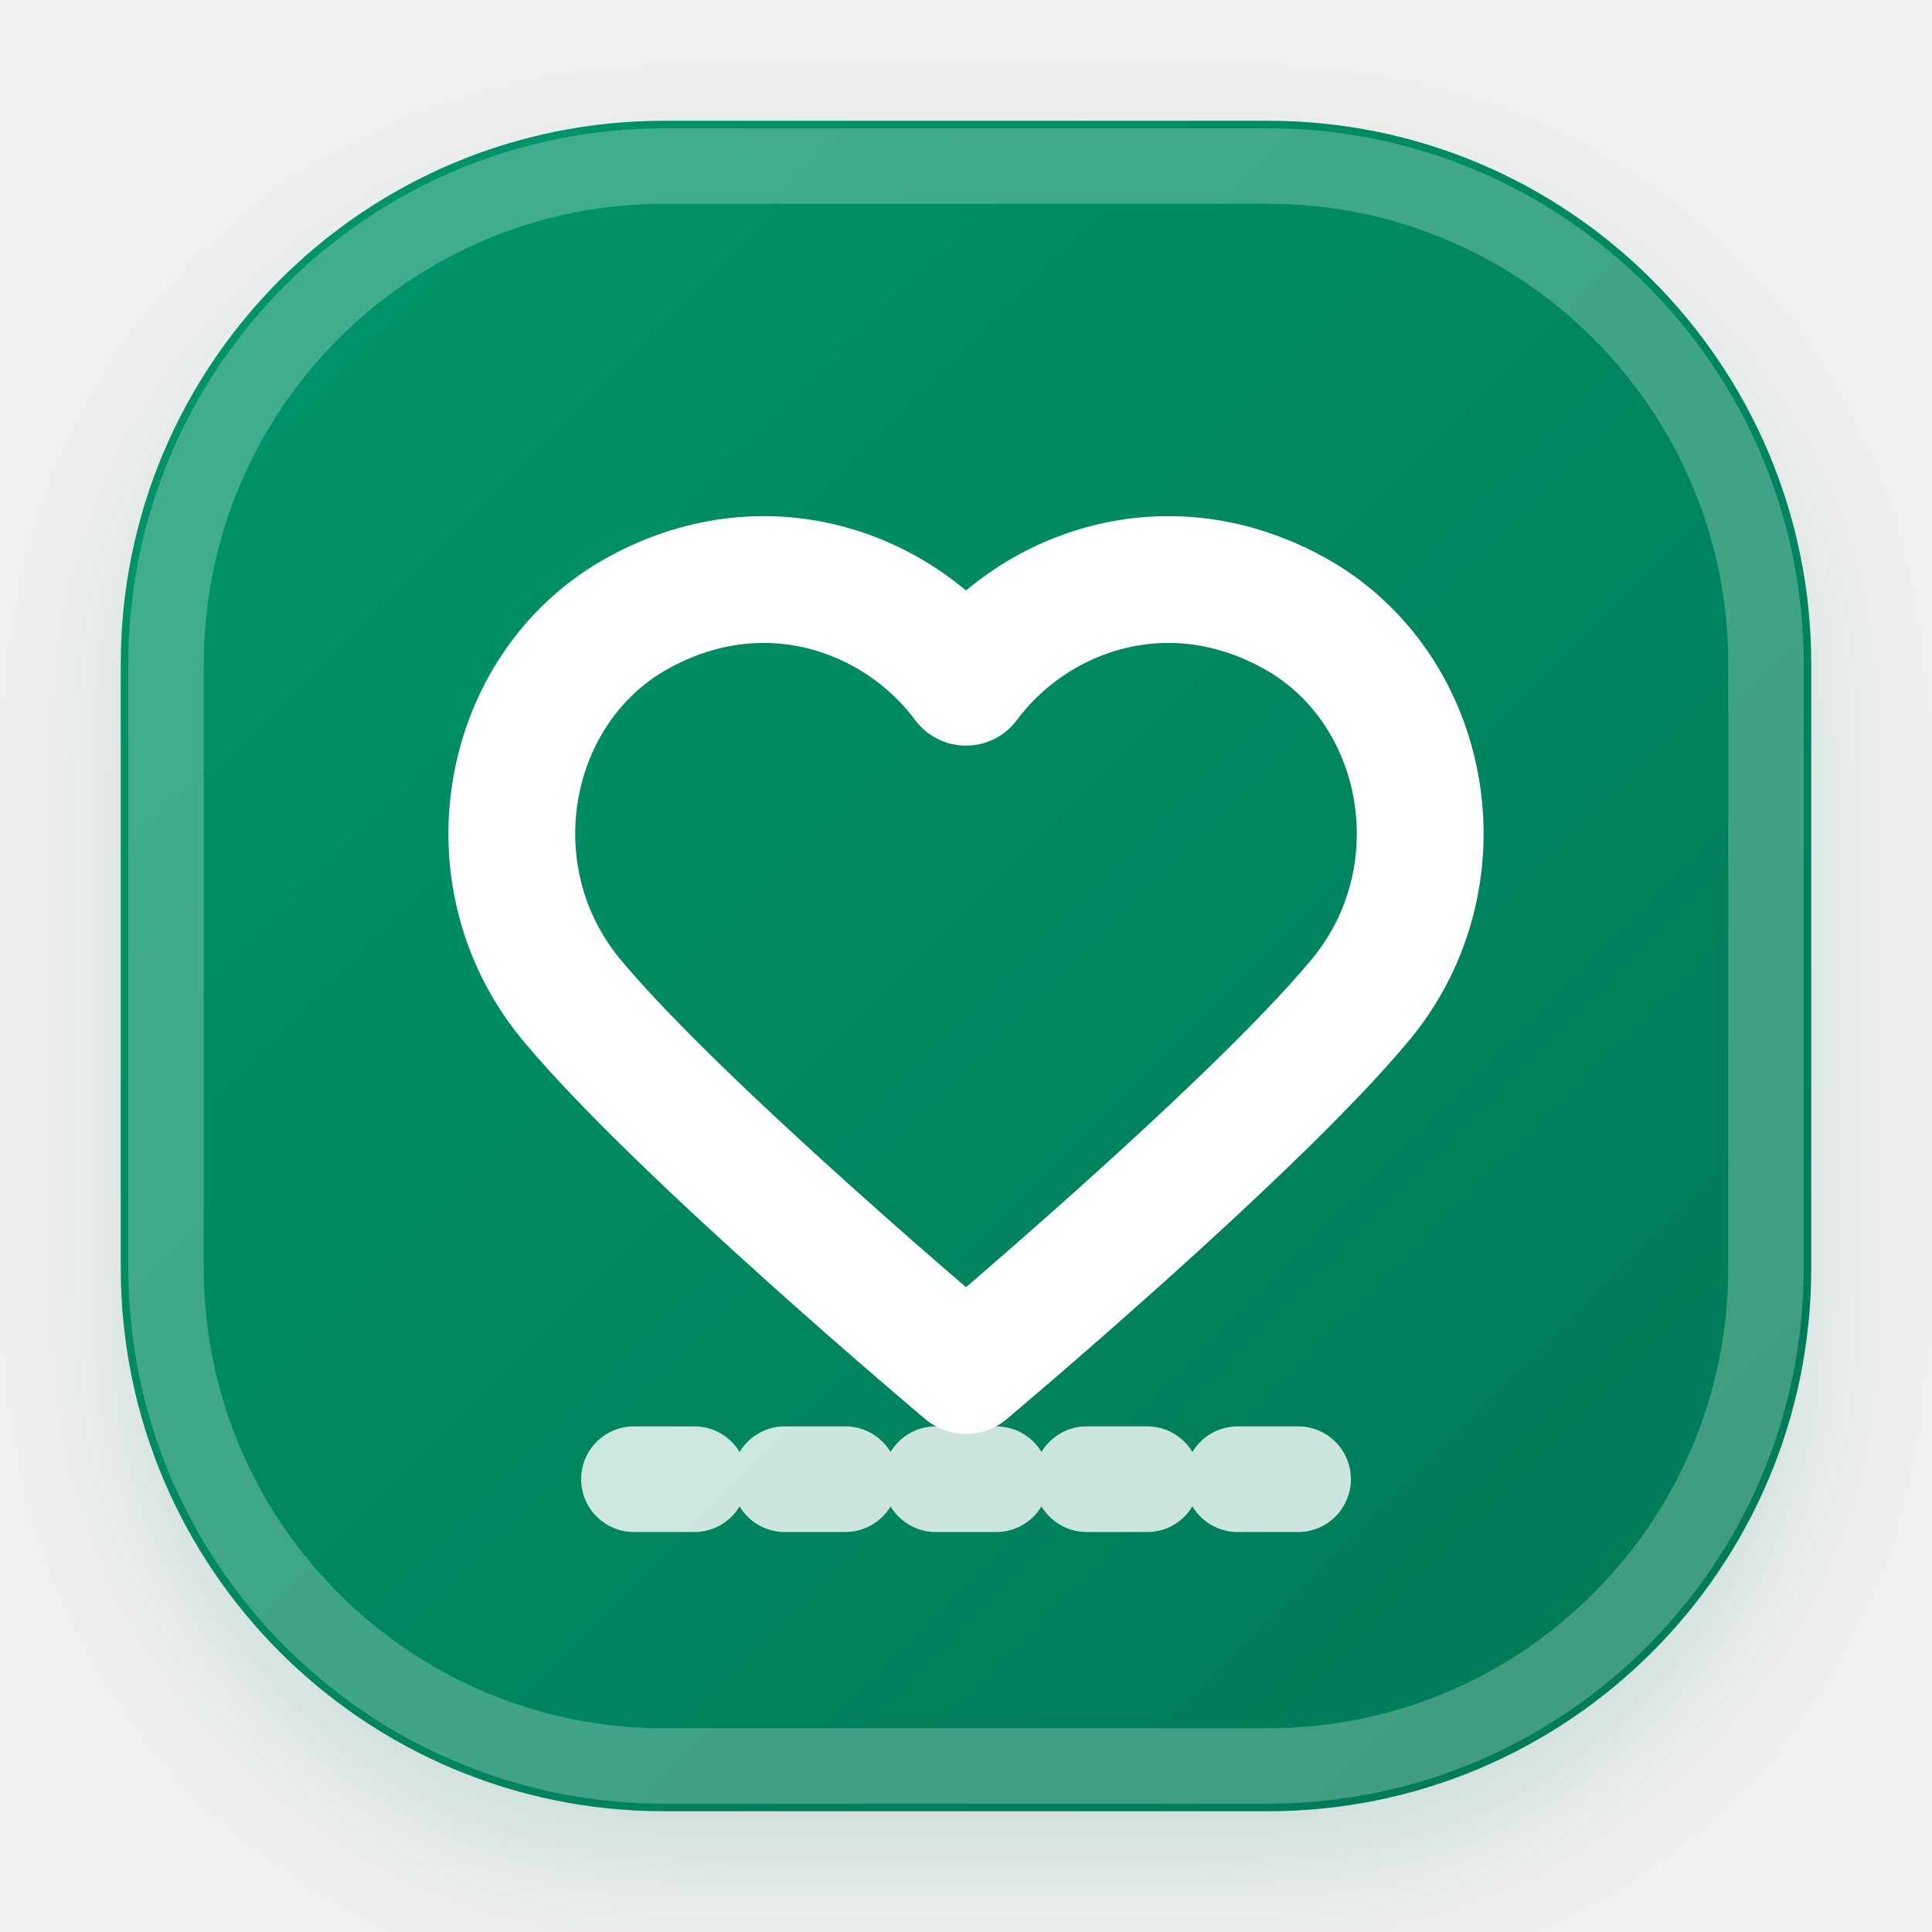
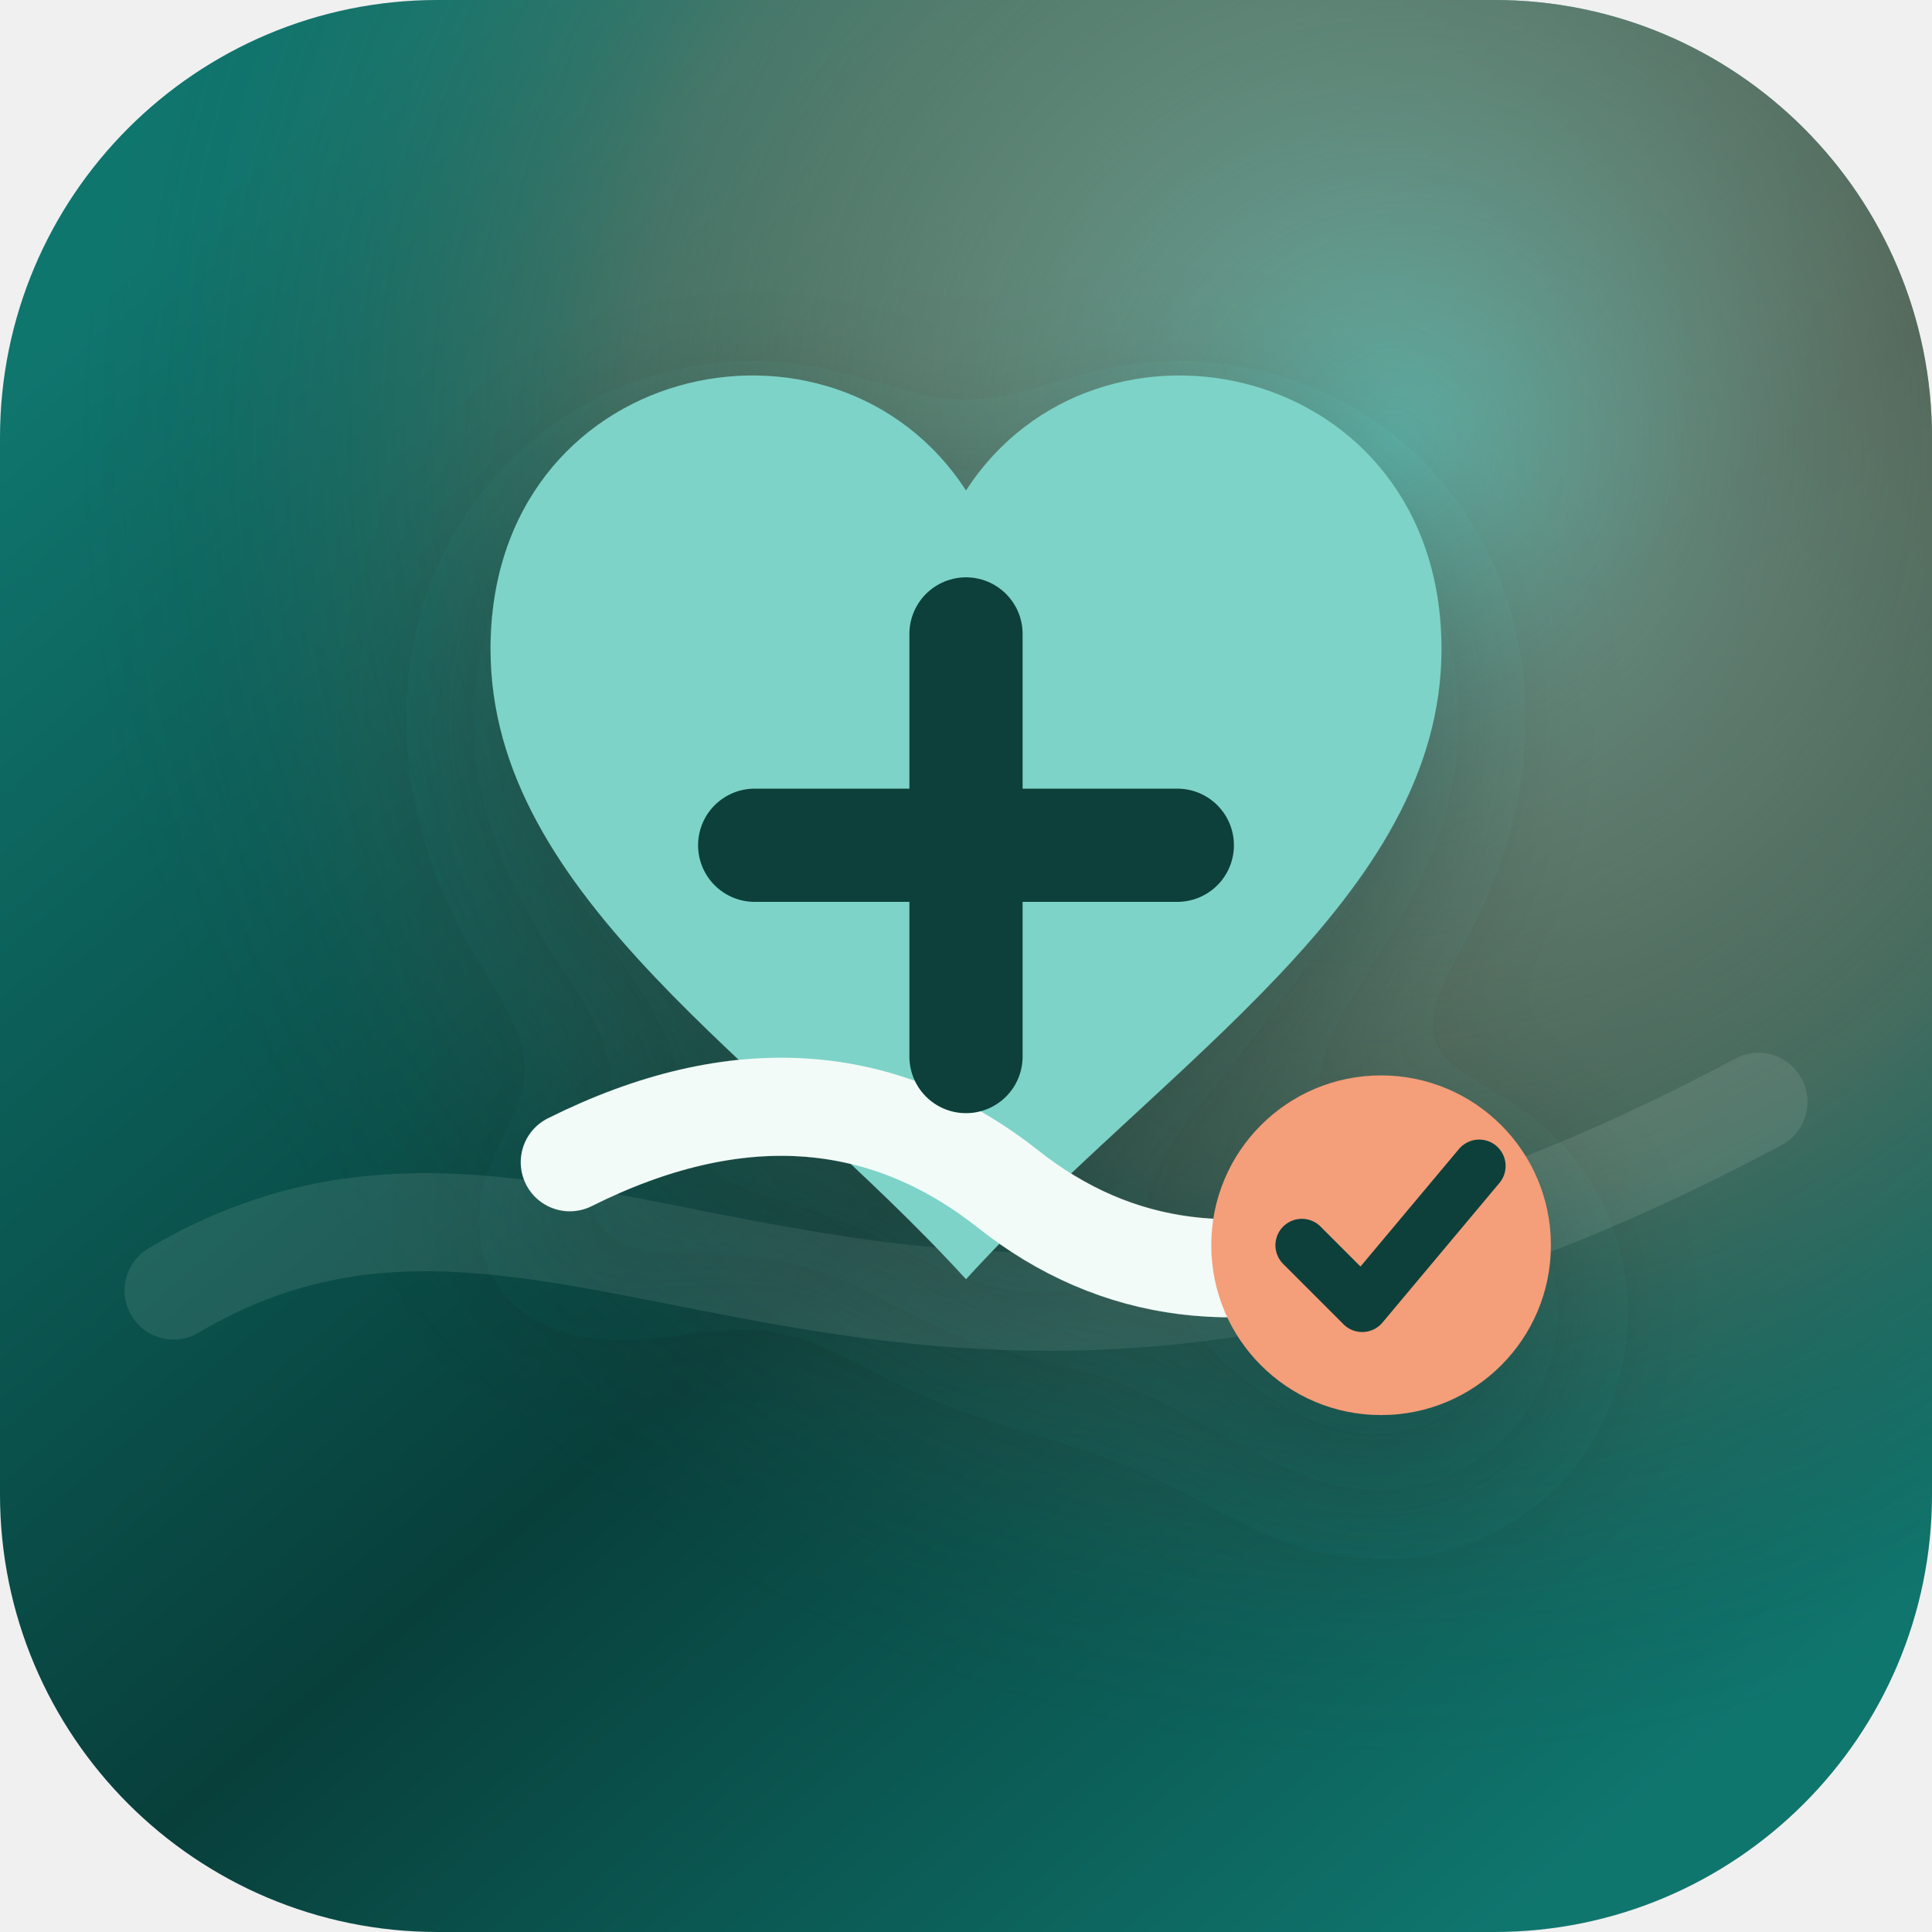
- <svg xmlns="http://www.w3.org/2000/svg" width="64" height="64" viewBox="0 0 64 64" fill="none">
+ <svg xmlns="http://www.w3.org/2000/svg" width="512" height="512" viewBox="0 0 512 512" role="img" aria-label="패밀리케어">
  <defs>
-     <linearGradient id="careGreen" x1="0" y1="0" x2="1" y2="1">
-       <stop offset="0%" stop-color="#059669" />
-       <stop offset="100%" stop-color="#047857" />
+     <linearGradient id="bg" x1="70" y1="40" x2="442" y2="476" gradientUnits="userSpaceOnUse">
+       <stop stop-color="#0f766e" />
+       <stop offset=".56" stop-color="#083f3b" />
+       <stop offset="1" stop-color="#0f766e" />
    </linearGradient>
-     <filter id="glow" x="-10%" y="-10%" width="120%" height="120%">
-       <feDropShadow dx="0" dy="2" stdDeviation="2" flood-color="#047857" flood-opacity="0.15" />
+     <radialGradient id="glow" cx="72%" cy="23%" r="68%">
+       <stop stop-color="#7dd3c7" stop-opacity=".72" />
+       <stop offset=".58" stop-color="#f59e7a" stop-opacity=".24" />
+       <stop offset="1" stop-color="#083f3b" stop-opacity="0" />
+     </radialGradient>
+     <filter id="shadow" x="-20%" y="-20%" width="140%" height="140%">
+       <feDropShadow dx="0" dy="18" stdDeviation="22" flood-color="#083f3b" flood-opacity=".34" />
    </filter>
  </defs>
-   <rect x="4" y="4" width="56" height="56" rx="18" fill="url(#careGreen)" filter="url(#glow)" />
-   <rect x="5.5" y="5.5" width="53" height="53" rx="16.5" stroke="#ffffff" stroke-opacity="0.25" stroke-width="2.5" />
-   <path d="M43.2 20.5C38.9 17.9 34.3 19.5 32 22.6C29.7 19.5 25.1 17.9 20.8 20.5C16.6 23.1 15.6 29.2 19 33.2C22.6 37.5 32 45.4 32 45.4C32 45.4 41.4 37.5 45 33.2C48.4 29.2 47.4 23.1 43.2 20.5Z" stroke="#ffffff" stroke-width="4.2" stroke-linecap="round" stroke-linejoin="round" />
-   <path d="M21 49H43" stroke="#ffffff" stroke-dasharray="2 3" stroke-width="3.5" stroke-linecap="round" opacity="0.8" />
+   <rect width="512" height="512" rx="116" fill="url(#bg)" />
+   <rect width="512" height="512" rx="116" fill="url(#glow)" />
+   <path d="M46 342C154 278 238 414 466 292" fill="none" stroke="#f2fbf8" stroke-opacity=".1" stroke-width="26" stroke-linecap="round" />
+   <g filter="url(#shadow)">
+     <g transform="translate(0 0) scale(1)">
+       <path d="M256 130c35-54 126-34 126 42 0 66-74 110-126 167-52-57-126-101-126-167 0-76 91-96 126-42z" fill="#7dd3c7" />
+       <path d="M151 308c44-22 83-19 116 7 29 23 63 27 102 13" fill="none" stroke="#f2fbf8" stroke-width="26" stroke-linecap="round" />
+       <path d="M256 168v112M200 224h112" stroke="#083f3b" stroke-width="30" stroke-linecap="round" />
+       <circle cx="366" cy="330" r="45" fill="#f59e7a" />
+       <path d="M345 330l16 16 31-37" fill="none" stroke="#083f3b" stroke-width="14" stroke-linecap="round" stroke-linejoin="round" />
+     </g>
+   </g>
</svg>
